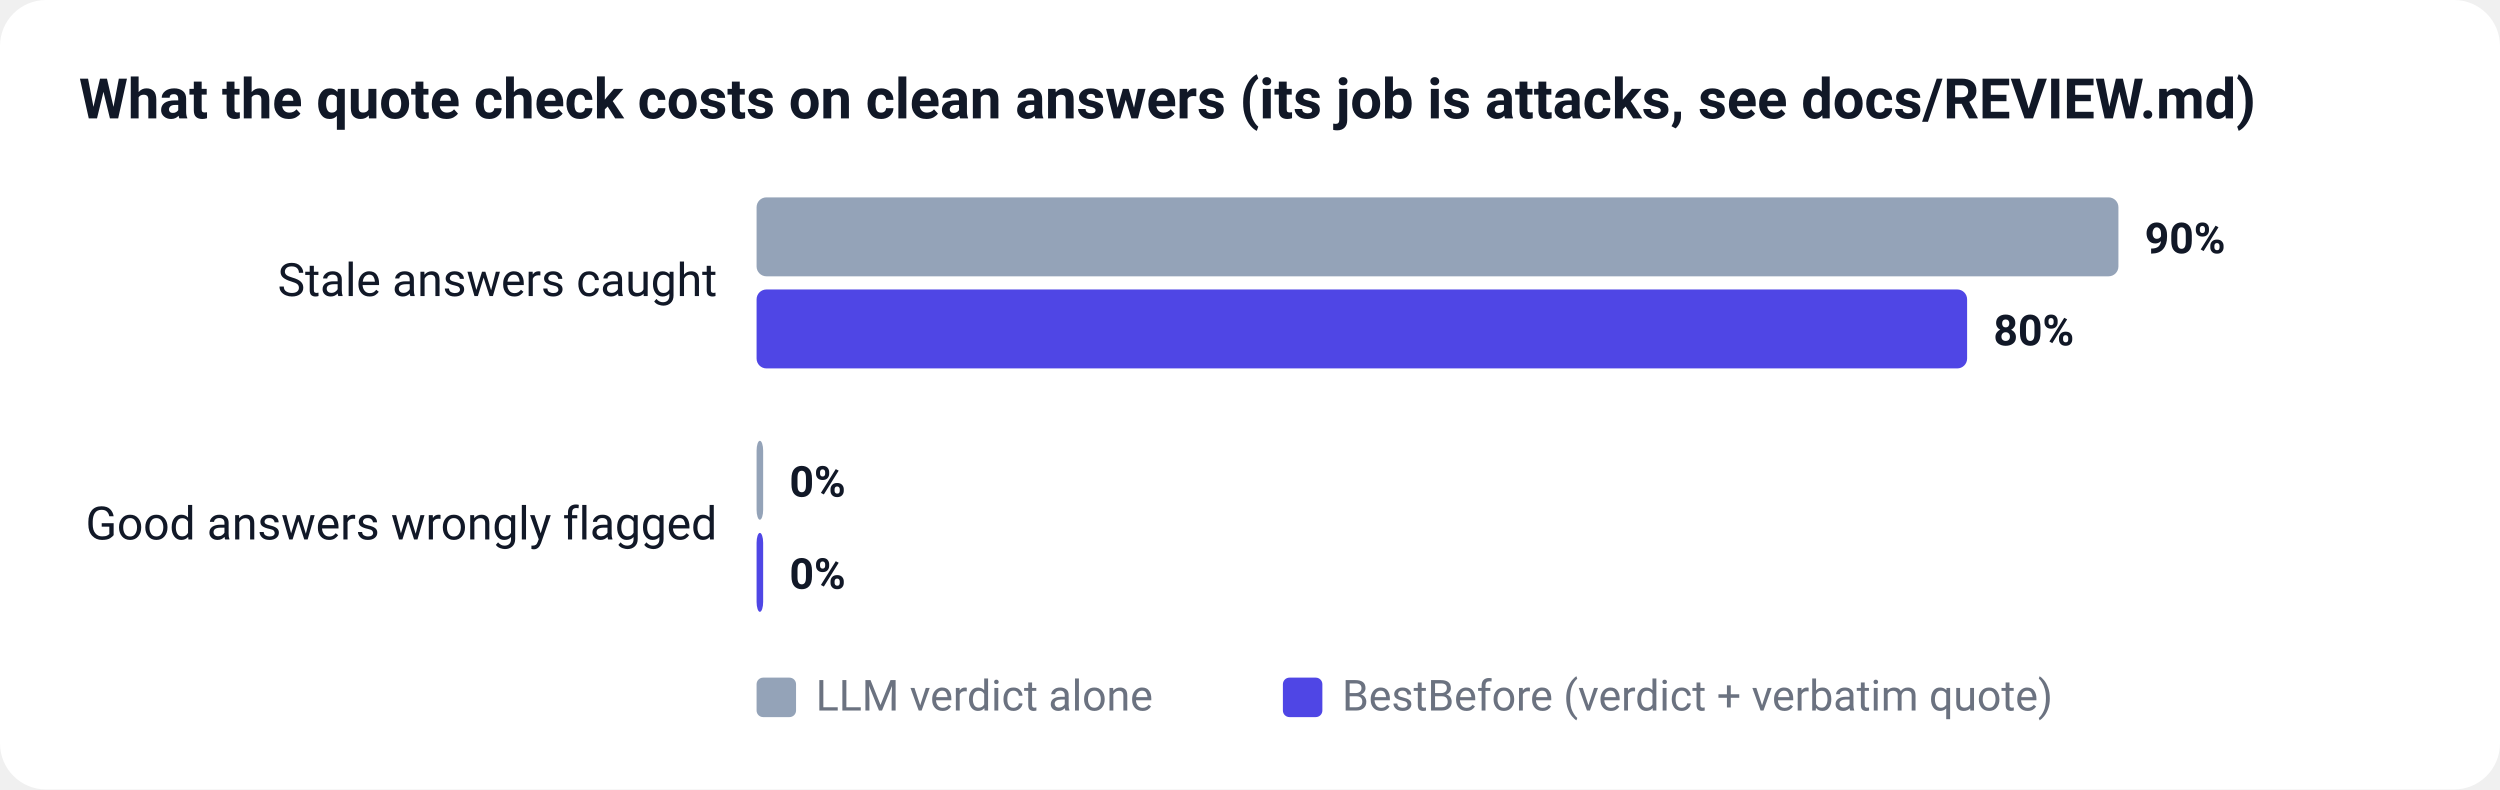
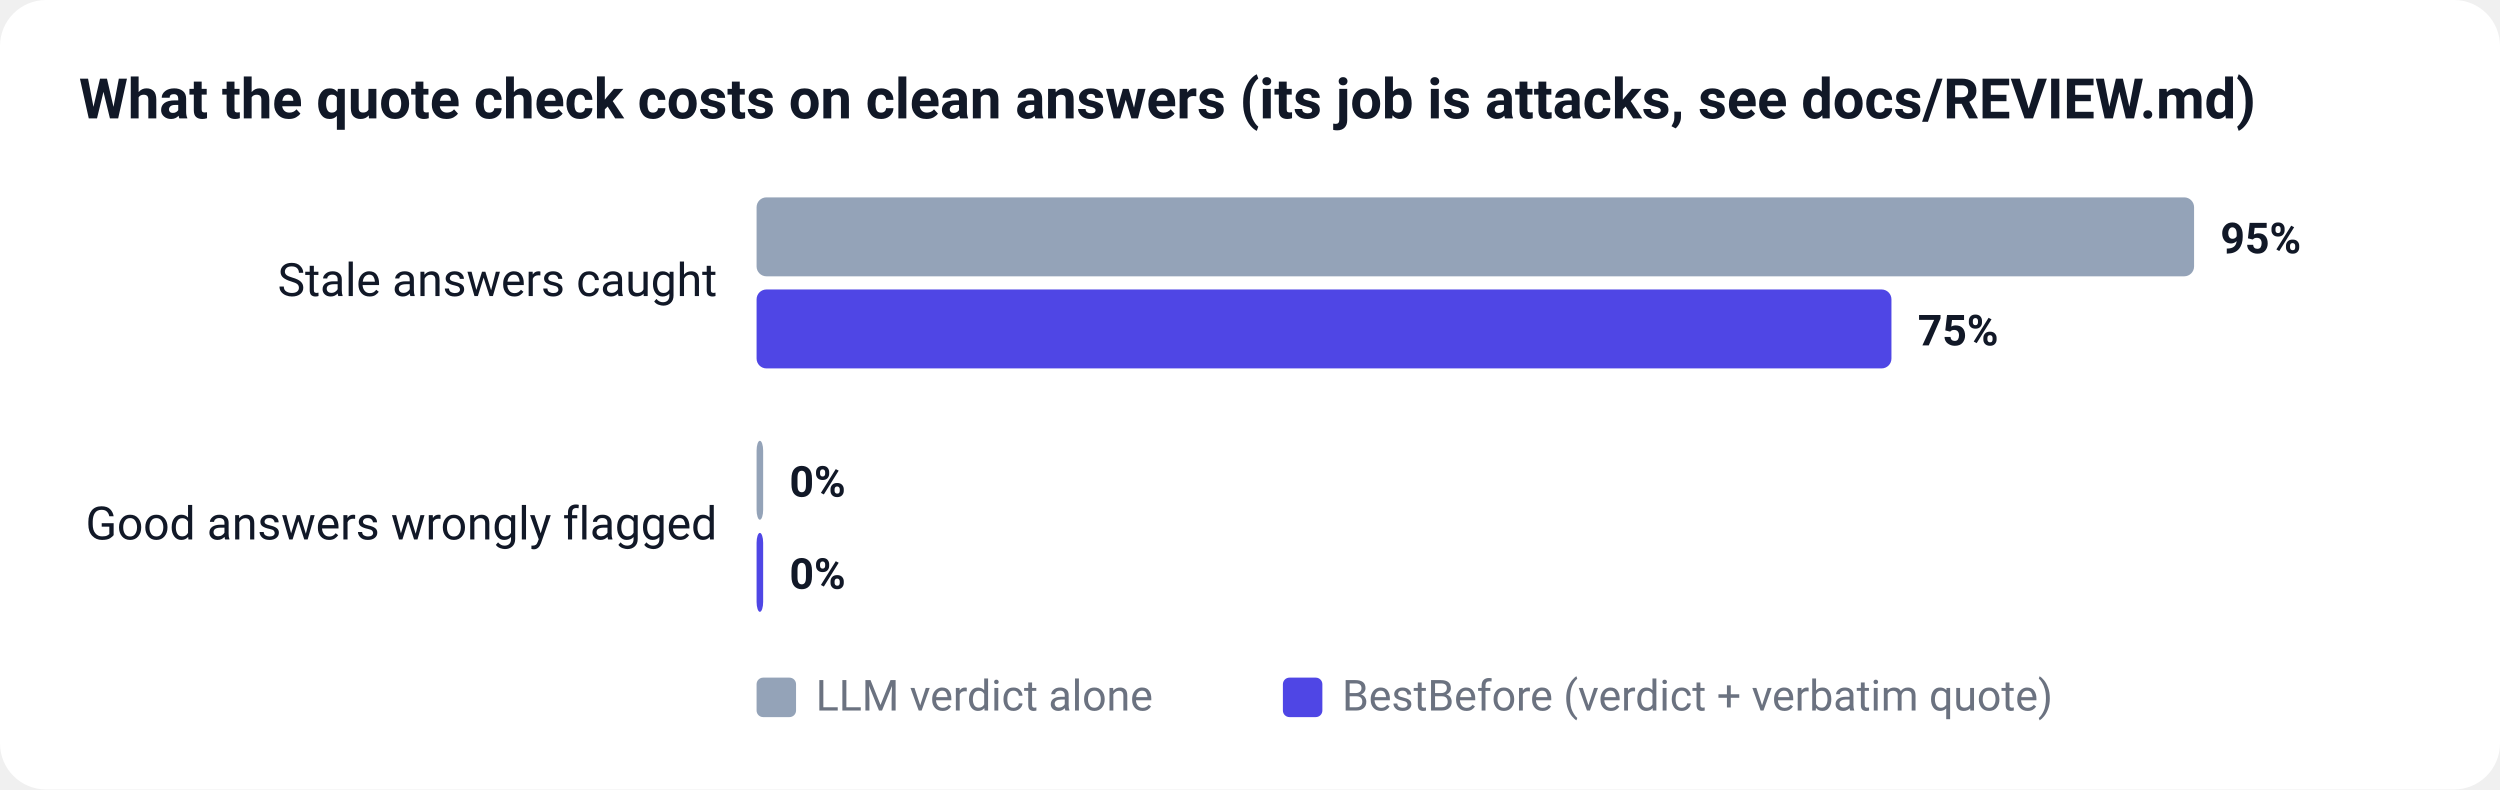
<svg xmlns="http://www.w3.org/2000/svg" width="760" height="240" viewBox="0 0 760 240" font-family="system-ui,-apple-system,Segoe UI,Roboto,sans-serif" role="img" aria-label="What the quote check costs on clean answers (its job is attacks, see docs/REVIEW.md)">
  <rect width="760" height="240" rx="14" fill="#ffffff" />
  <text x="24" y="36" font-size="17" font-weight="700" fill="#111827">What the quote check costs on clean answers (its job is attacks, see docs/REVIEW.md)</text>
  <text x="218" y="90" font-size="14" text-anchor="end" fill="#111827">Stale answers caught</text>
-   <rect x="230" y="60" width="414.0" height="24" rx="3" fill="#94a3b8" />
-   <text x="652.0" y="77" font-size="13" font-weight="700" fill="#111827">90%</text>
-   <rect x="230" y="88" width="368.0" height="24" rx="3" fill="#4f46e5" />
-   <text x="606.0" y="105" font-size="13" font-weight="700" fill="#111827">80%</text>
+   <rect x="230" y="60" width="437.0" height="24" rx="3" fill="#94a3b8" />
+   <text x="675.0" y="77" font-size="13" font-weight="700" fill="#111827">95%</text>
+   <rect x="230" y="88" width="345.0" height="24" rx="3" fill="#4f46e5" />
+   <text x="583.0" y="105" font-size="13" font-weight="700" fill="#111827">75%</text>
  <text x="218" y="164" font-size="14" text-anchor="end" fill="#111827">Good answers wrongly flagged</text>
  <rect x="230" y="134" width="2.0" height="24" rx="3" fill="#94a3b8" />
  <text x="240.0" y="151" font-size="13" font-weight="700" fill="#111827">0%</text>
  <rect x="230" y="162" width="2.0" height="24" rx="3" fill="#4f46e5" />
  <text x="240.0" y="179" font-size="13" font-weight="700" fill="#111827">0%</text>
  <rect x="230" y="206" width="12" height="12" rx="2" fill="#94a3b8" />
  <text x="248" y="216" font-size="13" fill="#6b7280">LLM verdict alone</text>
  <rect x="390" y="206" width="12" height="12" rx="2" fill="#4f46e5" />
  <text x="408" y="216" font-size="13" fill="#6b7280">BestBefore (verdict + verbatim quote)</text>
</svg>
